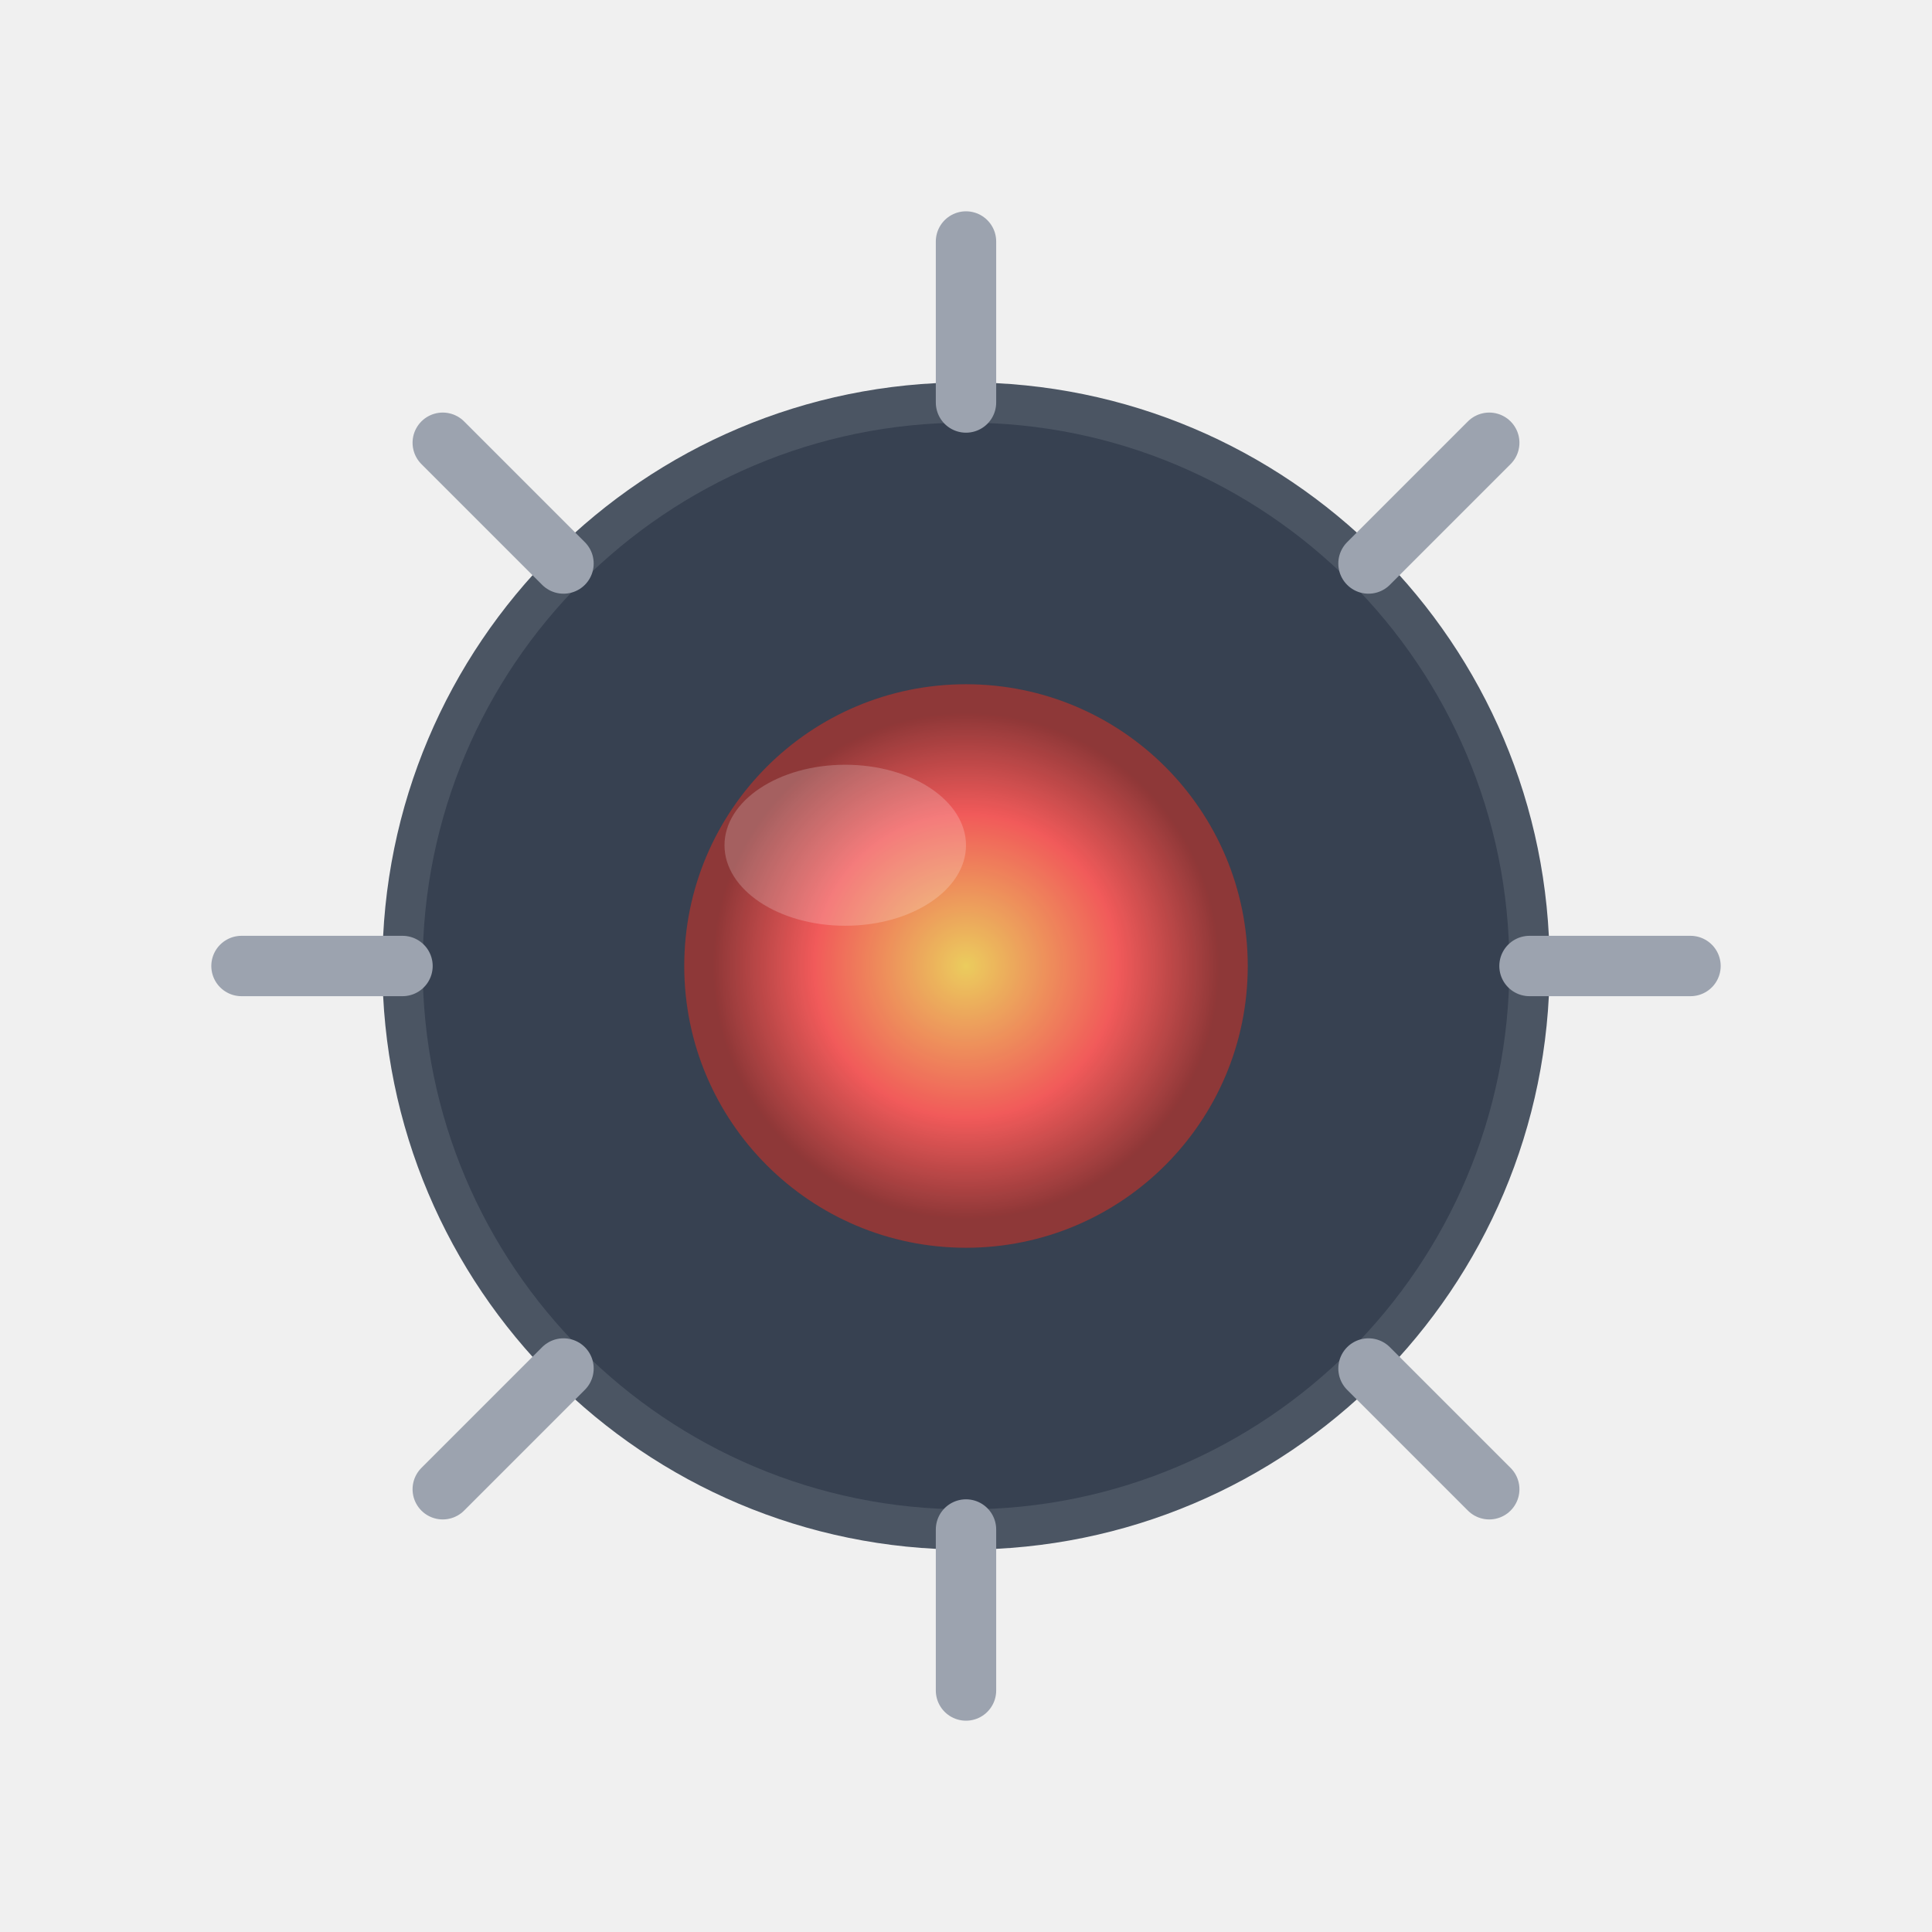
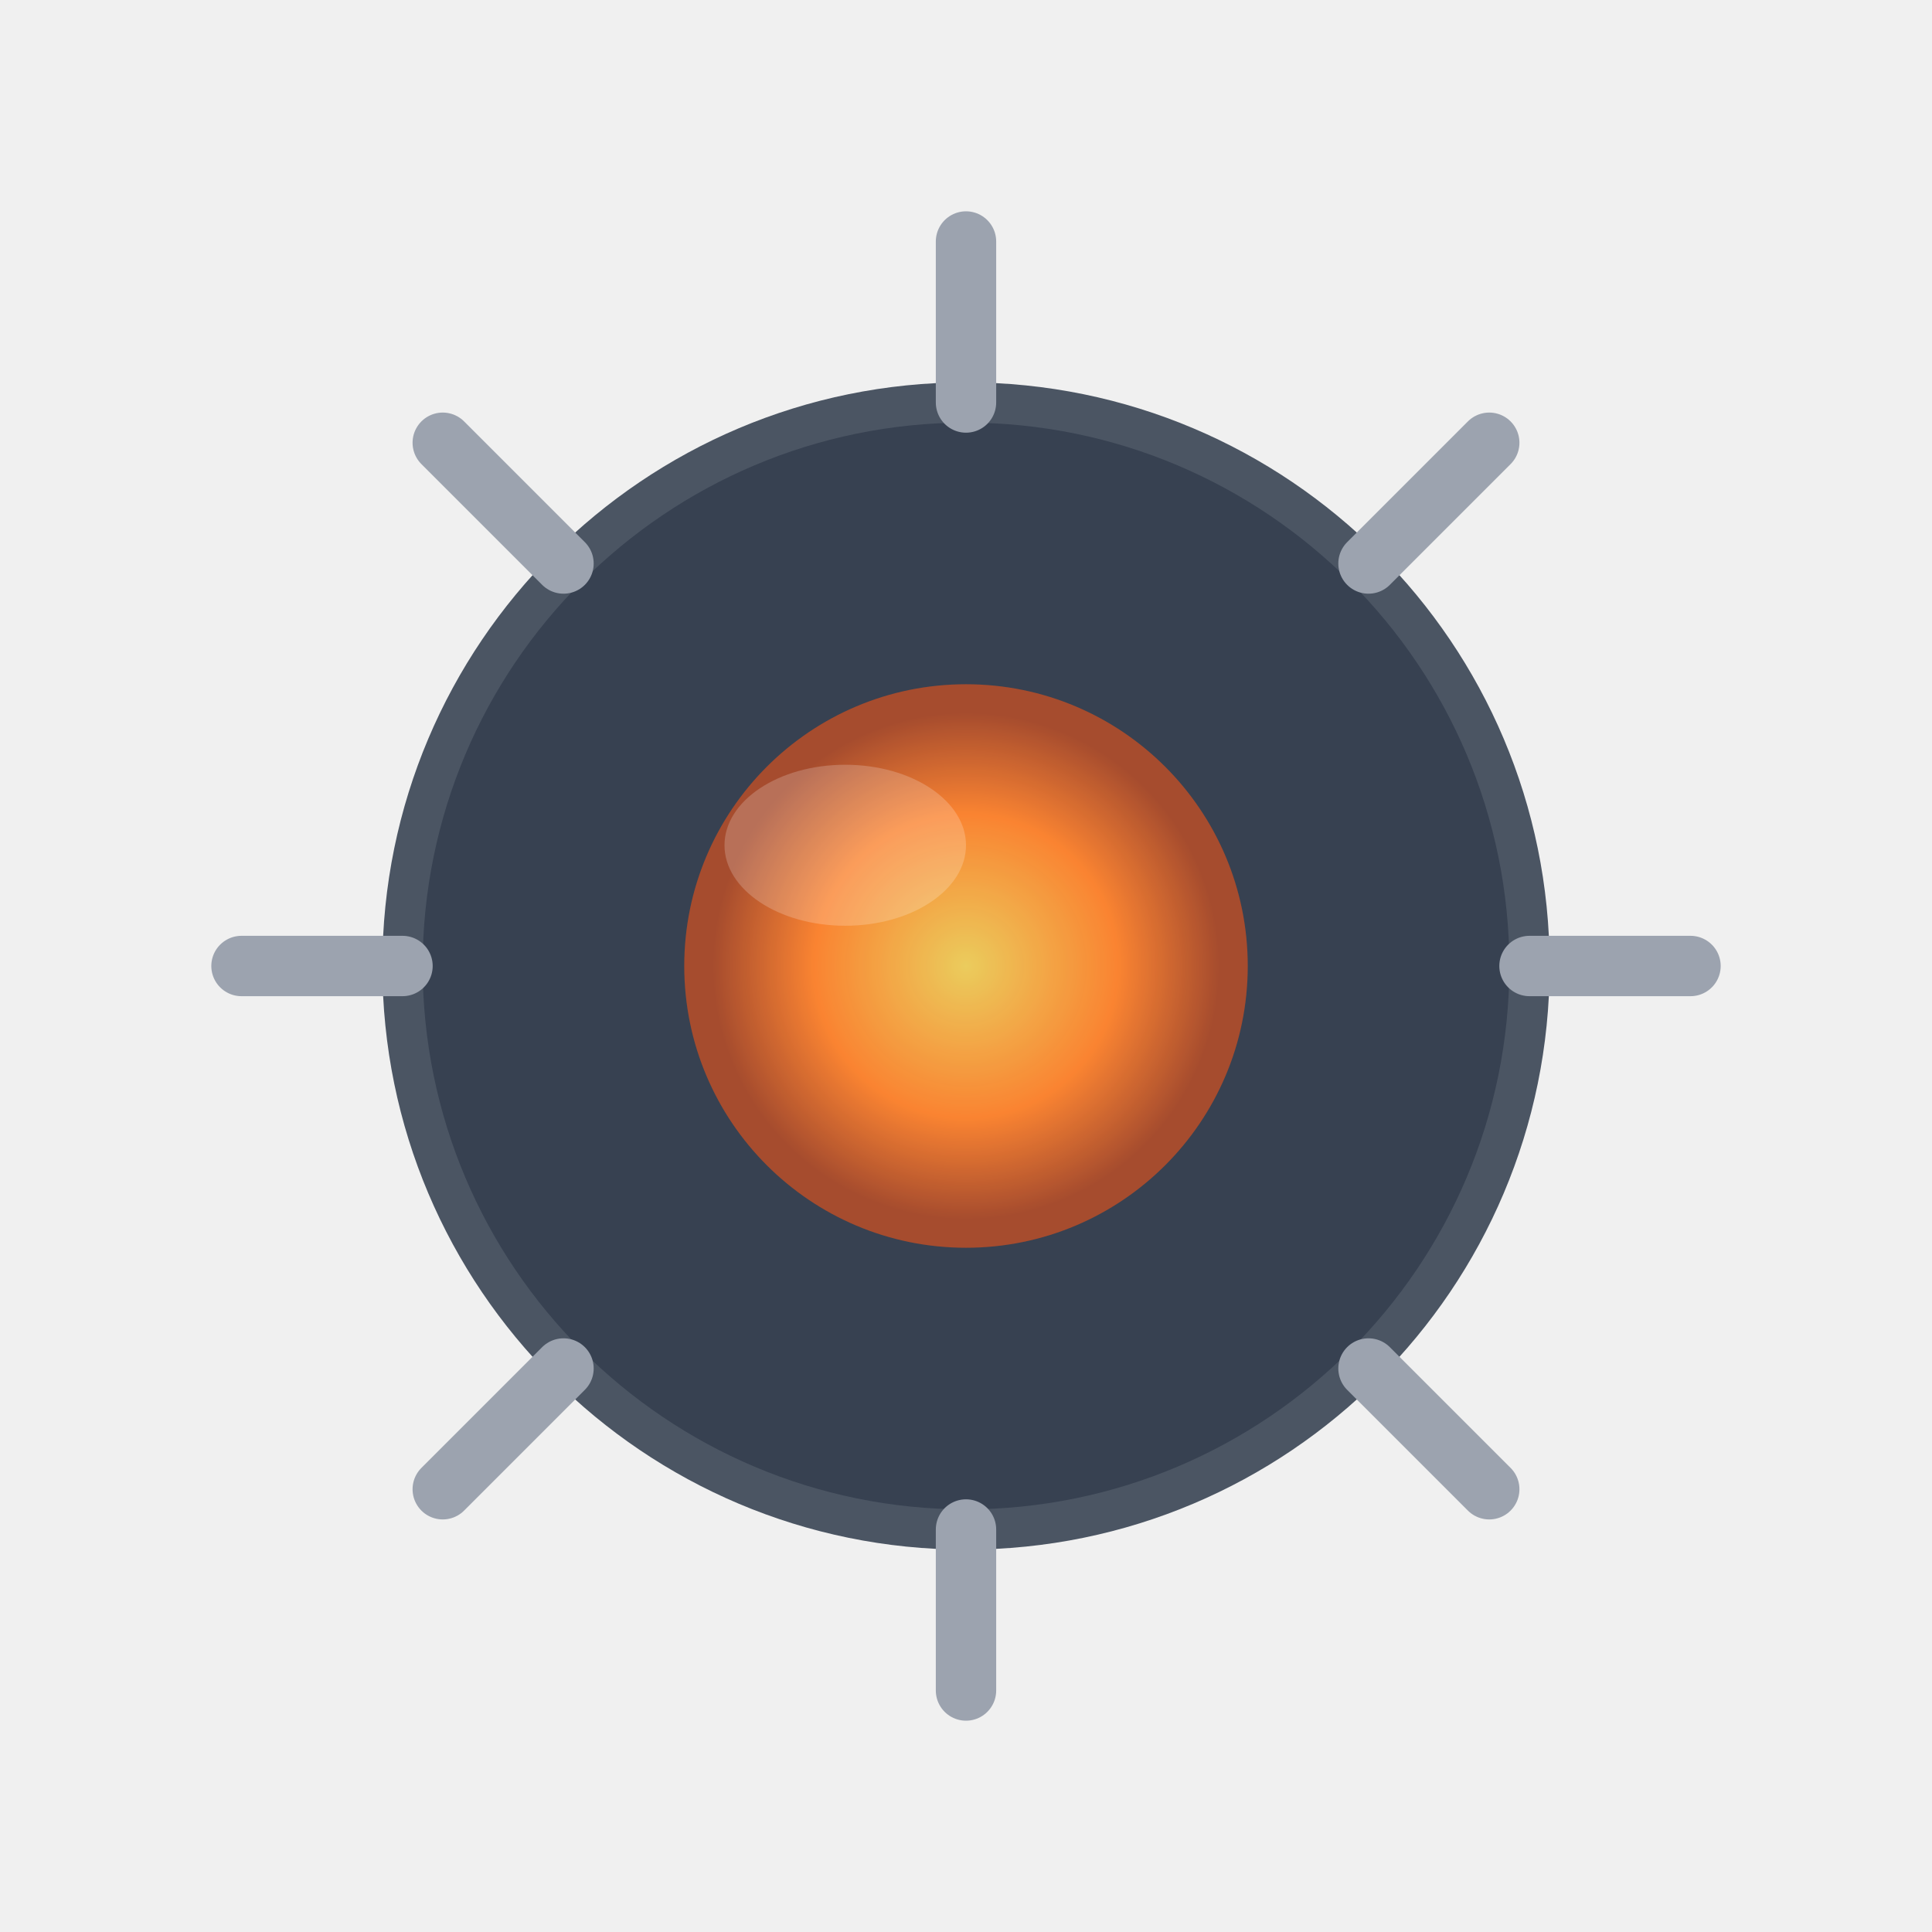
<svg xmlns="http://www.w3.org/2000/svg" viewBox="0 0 96 96" fill="none">
  <defs>
    <linearGradient id="mine-body" x1="48" y1="20" x2="48" y2="76">
      <stop stop-color="#374151" />
      <stop offset="1" stop-color="#111827" />
    </linearGradient>
    <radialGradient id="mine-core" cx="0.5" cy="0.5" r="0.45">
      <stop stop-color="#e8c547" />
-       <stop offset="0.6" stop-color="#ef4444" />
-       <stop offset="1" stop-color="#7f1d1d" />
+       <stop offset="0.6" stop-color="#f97316" />
+       <stop offset="1" stop-color="#9a3412" />
    </radialGradient>
    <filter id="mine-blur">
      <feGaussianBlur stdDeviation="3" />
    </filter>
  </defs>
-   <circle cx="48" cy="48" r="22" fill="#ef4444" opacity="0.25" filter="url(#mine-blur)" />
+   <circle cx="48" cy="48" r="22" fill="#f97316" opacity="0.25" filter="url(#mine-blur)" />
  <circle cx="48" cy="48" r="28" fill="url(#mine-body)" stroke="#4b5563" stroke-width="2" />
  <circle cx="48" cy="48" r="14" fill="url(#mine-core)" />
  <circle cx="48" cy="48" r="14" fill="#fff" opacity="0.12" />
  <path stroke="#9ca3af" stroke-width="3" stroke-linecap="round" d="M48 20v-8M48 76v8M20 48h-8M76 48h8M28 28l-6-6M68 68l6 6M68 28l6-6M28 68l-6 6" />
  <ellipse cx="42" cy="42" rx="6" ry="4" fill="#fff" opacity="0.2" />
</svg>
